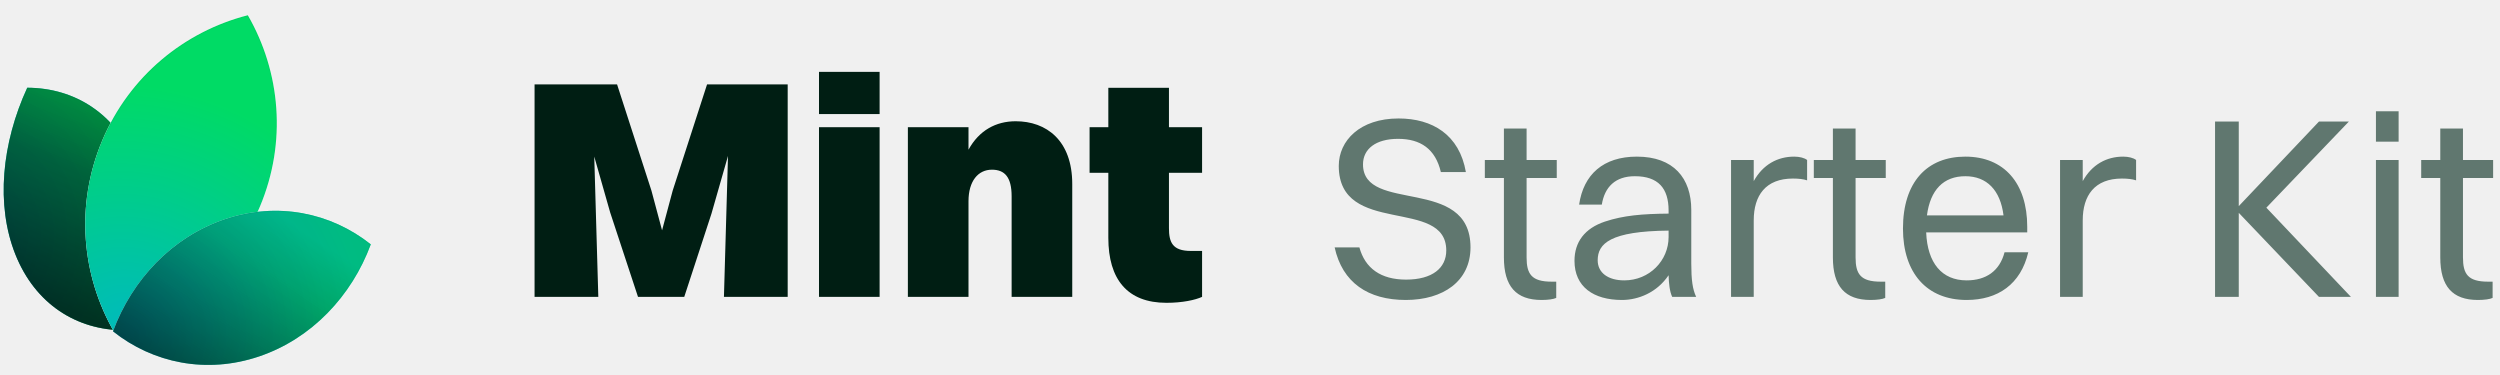
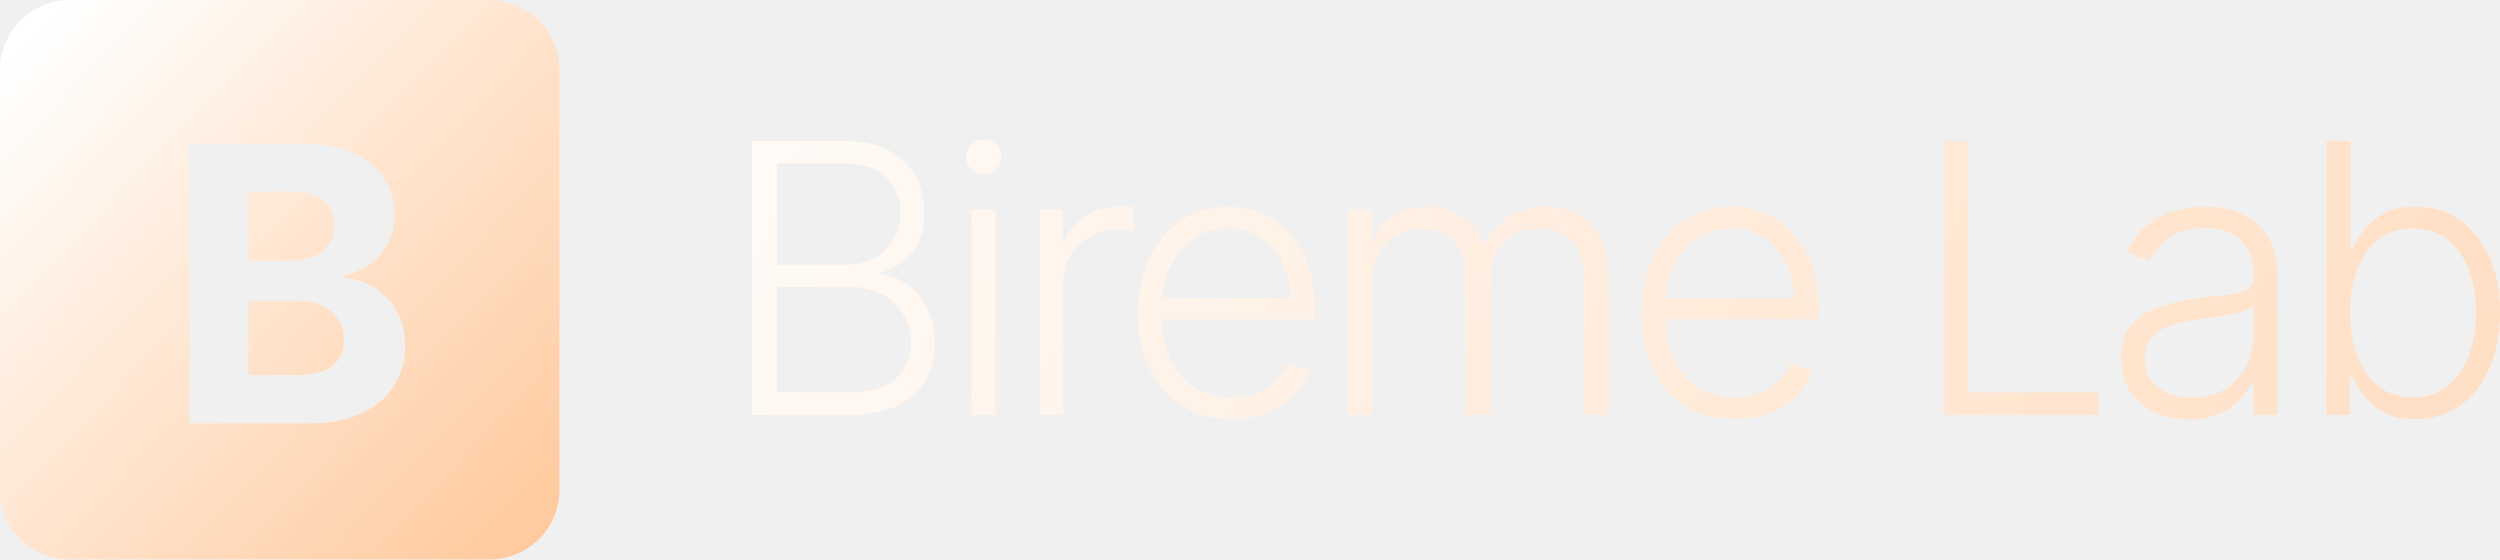
- <svg xmlns="http://www.w3.org/2000/svg" width="160" height="24" viewBox="0 0 160 24" fill="none">
-   <path d="M7.953 21.139C4.896 21.13 2.255 19.458 0.987 16.29C-0.28 13.121 0.109 9.163 1.744 5.615C4.801 5.624 7.442 7.296 8.71 10.465C9.977 13.633 9.588 17.591 7.953 21.139Z" fill="white" />
-   <path d="M7.953 21.139C4.896 21.13 2.255 19.458 0.987 16.29C-0.28 13.121 0.109 9.163 1.744 5.615C4.801 5.624 7.442 7.296 8.71 10.465C9.977 13.633 9.588 17.591 7.953 21.139Z" fill="url(#paint0_radial_115_86)" />
-   <path d="M7.953 21.139C4.896 21.13 2.255 19.458 0.987 16.29C-0.28 13.121 0.109 9.163 1.744 5.615C4.801 5.624 7.442 7.296 8.71 10.465C9.977 13.633 9.588 17.591 7.953 21.139Z" fill="black" fill-opacity="0.5" style="mix-blend-mode:hard-light" />
-   <path d="M7.953 21.139C4.896 21.13 2.255 19.458 0.987 16.29C-0.28 13.121 0.109 9.163 1.744 5.615C4.801 5.624 7.442 7.296 8.71 10.465C9.977 13.633 9.588 17.591 7.953 21.139Z" fill="url(#paint1_linear_115_86)" fill-opacity="0.5" style="mix-blend-mode:hard-light" />
-   <path d="M7.935 21.111C4.897 21.096 2.274 19.431 1.013 16.279C-0.248 13.124 0.136 9.182 1.762 5.643C4.8 5.659 7.423 7.324 8.684 10.476C9.945 13.63 9.561 17.572 7.935 21.111Z" stroke="url(#paint2_linear_115_86)" stroke-opacity="0.05" stroke-width="0.056" />
-   <path d="M7.31 21.257C11.354 20.221 14.884 17.375 16.628 13.236C18.373 9.097 17.945 4.587 15.86 0.976C11.816 2.012 8.287 4.858 6.542 8.998C4.797 13.137 5.225 17.646 7.31 21.257Z" fill="white" />
-   <path d="M7.31 21.257C11.354 20.221 14.884 17.375 16.628 13.236C18.373 9.097 17.945 4.587 15.86 0.976C11.816 2.012 8.287 4.858 6.542 8.998C4.797 13.137 5.225 17.646 7.31 21.257Z" fill="url(#paint3_radial_115_86)" />
-   <path d="M16.602 13.225C14.864 17.349 11.351 20.187 7.324 21.225C5.253 17.624 4.829 13.132 6.568 9.009C8.306 4.885 11.819 2.047 15.846 1.009C17.918 4.61 18.341 9.101 16.602 13.225Z" stroke="url(#paint4_linear_115_86)" stroke-opacity="0.05" stroke-width="0.056" />
-   <path d="M7.234 21.207C9.789 23.237 13.21 23.951 16.577 22.814C19.944 21.677 22.506 18.945 23.73 15.638C21.175 13.608 17.754 12.894 14.387 14.031C11.02 15.168 8.458 17.901 7.234 21.207Z" fill="white" />
-   <path d="M7.234 21.207C9.789 23.237 13.21 23.951 16.577 22.814C19.944 21.677 22.506 18.945 23.73 15.638C21.175 13.608 17.754 12.894 14.387 14.031C11.02 15.168 8.458 17.901 7.234 21.207Z" fill="url(#paint5_radial_115_86)" />
-   <path d="M7.234 21.207C9.789 23.237 13.21 23.951 16.577 22.814C19.944 21.677 22.506 18.945 23.73 15.638C21.175 13.608 17.754 12.894 14.387 14.031C11.02 15.168 8.458 17.901 7.234 21.207Z" fill="black" fill-opacity="0.2" style="mix-blend-mode:hard-light" />
-   <path d="M7.234 21.207C9.789 23.237 13.21 23.951 16.577 22.814C19.944 21.677 22.506 18.945 23.73 15.638C21.175 13.608 17.754 12.894 14.387 14.031C11.02 15.168 8.458 17.901 7.234 21.207Z" fill="url(#paint6_linear_115_86)" fill-opacity="0.5" style="mix-blend-mode:hard-light" />
-   <path d="M16.568 22.787C13.218 23.918 9.814 23.212 7.267 21.198C8.492 17.907 11.044 15.189 14.396 14.058C17.747 12.927 21.15 13.633 23.697 15.648C22.472 18.938 19.92 21.656 16.568 22.787Z" stroke="url(#paint7_linear_115_86)" stroke-opacity="0.05" stroke-width="0.056" />
-   <path d="M34.212 19V5.4H39.492L41.692 12.2L42.372 14.74L43.052 12.2L45.252 5.4H50.412V19H46.332L46.592 9.98L45.532 13.68L43.792 19H40.832L39.052 13.6L38.032 10.02L38.292 19H34.212ZM52.416 7.3V4.6H56.295V7.3H52.416ZM52.416 19V8.14H56.295V19H52.416ZM58.104 19V8.14H61.984V9.58C62.664 8.34 63.744 7.76 65.004 7.76C66.964 7.76 68.624 8.98 68.624 11.78V19H64.744V12.56C64.744 11.34 64.304 10.86 63.484 10.86C62.604 10.86 61.984 11.58 61.984 12.88V19H58.104ZM70.933 15.22V11.06H69.733V8.14H70.933V5.62H74.813V8.14H76.933V11.06H74.813V14.6C74.813 15.5 75.033 16.06 76.213 16.06H76.933V19C76.493 19.2 75.673 19.38 74.653 19.38C72.153 19.38 70.933 17.88 70.933 15.22Z" fill="#001E13" />
-   <path d="M87.232 10.519C87.232 13.687 94.112 11.229 94.112 15.832C94.112 17.994 92.364 19.198 89.971 19.198C87.562 19.198 85.912 18.093 85.417 15.832H87.001C87.364 17.169 88.371 17.895 89.987 17.895C91.671 17.895 92.561 17.152 92.561 16.03C92.561 12.598 85.681 15.155 85.681 10.618C85.681 9.001 87.034 7.582 89.509 7.582C91.671 7.582 93.403 8.621 93.816 11.014H92.215C91.868 9.529 90.912 8.886 89.476 8.886C88.057 8.886 87.232 9.529 87.232 10.519ZM96.25 16.476V11.393H95.029V10.239H96.25V8.226H97.702V10.239H99.632V11.393H97.702V16.476C97.702 17.532 98.015 18.026 99.302 18.026H99.599V19.066C99.434 19.148 99.071 19.198 98.659 19.198C97.025 19.198 96.25 18.323 96.25 16.476ZM102.516 13.093H101.064C101.345 11.162 102.615 10.024 104.76 10.024C107.103 10.024 108.242 11.393 108.242 13.44V16.888C108.242 17.895 108.324 18.521 108.555 19H107.021C106.856 18.654 106.806 18.142 106.79 17.614C106.047 18.72 104.859 19.198 103.803 19.198C101.988 19.198 100.767 18.357 100.767 16.69C100.767 15.486 101.427 14.611 102.714 14.182C103.902 13.786 105.107 13.687 106.79 13.671V13.473C106.79 12.053 106.13 11.278 104.628 11.278C103.374 11.278 102.698 11.971 102.516 13.093ZM102.252 16.657C102.252 17.465 102.929 17.944 103.952 17.944C105.569 17.944 106.79 16.674 106.79 15.172V14.759C103.061 14.793 102.252 15.585 102.252 16.657ZM110.787 19V10.239H112.239V11.591C112.833 10.519 113.774 10.024 114.83 10.024C115.176 10.024 115.49 10.107 115.655 10.239V11.542C115.407 11.46 115.094 11.427 114.747 11.427C112.998 11.427 112.239 12.515 112.239 14.1V19H110.787ZM117.305 16.476V11.393H116.084V10.239H117.305V8.226H118.757V10.239H120.688V11.393H118.757V16.476C118.757 17.532 119.071 18.026 120.358 18.026H120.655V19.066C120.49 19.148 120.127 19.198 119.714 19.198C118.081 19.198 117.305 18.323 117.305 16.476ZM129.809 16.145C129.33 18.192 127.862 19.198 125.865 19.198C123.324 19.198 121.79 17.482 121.79 14.627C121.79 11.658 123.324 10.024 125.783 10.024C128.258 10.024 129.743 11.723 129.743 14.512V14.875H123.275C123.357 16.838 124.281 17.944 125.865 17.944C127.103 17.944 127.977 17.35 128.291 16.145H129.809ZM125.783 11.278C124.38 11.278 123.539 12.152 123.324 13.786H128.225C128.027 12.169 127.152 11.278 125.783 11.278ZM131.843 19V10.239H133.295V11.591C133.889 10.519 134.829 10.024 135.885 10.024C136.232 10.024 136.545 10.107 136.71 10.239V11.542C136.463 11.46 136.149 11.427 135.803 11.427C134.054 11.427 133.295 12.515 133.295 14.1V19H131.843ZM141.763 19V7.78H143.281V13.192L148.413 7.78H150.327L145.047 13.291L150.459 19H148.413L143.281 13.621V19H141.763ZM152.06 9.067V7.12H153.512V9.067H152.06ZM152.06 19V10.239H153.512V19H152.06ZM156.178 16.476V11.393H154.957V10.239H156.178V8.226H157.63V10.239H159.56V11.393H157.63V16.476C157.63 17.532 157.943 18.026 159.23 18.026H159.527V19.066C159.362 19.148 158.999 19.198 158.587 19.198C156.953 19.198 156.178 18.323 156.178 16.476Z" fill="#002719" fill-opacity="0.6" />
+ <svg xmlns="http://www.w3.org/2000/svg" width="143" height="32" fill="none">
+   <path fill="url(#a)" d="M16.969 21.453h-2.758v-4.25h2.836c.542 0 1.008.096 1.399.289.395.192.7.458.914.796.213.339.32.73.32 1.172 0 .604-.216 1.089-.648 1.453-.433.36-1.12.54-2.063.54Z" />
+   <path fill="url(#b)" d="M16.719 14.914h-2.508v-3.961h2.57c.75 0 1.329.177 1.735.53.411.355.617.821.617 1.4 0 .421-.107.783-.32 1.085a2.054 2.054 0 0 1-.86.703c-.359.162-.77.243-1.234.243Z" />
+   <path fill="url(#c)" fill-rule="evenodd" d="M4 0a4 4 0 0 0-4 4v24a4 4 0 0 0 4 4h24a4 4 0 0 0 4-4V4a4 4 0 0 0-4-4H4Zm6.828 8.218v16h6.836c1.198 0 2.206-.192 3.024-.578.818-.385 1.435-.909 1.851-1.57.422-.667.633-1.425.633-2.274 0-.786-.166-1.463-.5-2.031a3.65 3.65 0 0 0-1.305-1.336 3.583 3.583 0 0 0-1.71-.515v-.157a4.227 4.227 0 0 0 1.484-.633 3.237 3.237 0 0 0 1.031-1.156c.25-.474.375-1.023.375-1.648 0-.802-.198-1.51-.594-2.125-.395-.62-.987-1.104-1.773-1.453-.787-.35-1.768-.524-2.945-.524h-6.407Z" clip-rule="evenodd" />
+   <path fill="url(#d)" d="M43 23.732V8.062h5.276c1.018 0 1.866.178 2.543.535.682.357 1.193.844 1.534 1.461.341.618.512 1.319.512 2.105 0 .653-.11 1.211-.329 1.675-.218.465-.516.84-.893 1.125a3.685 3.685 0 0 1-1.26.62v.122c.504.036.993.215 1.466.536.474.316.863.76 1.169 1.332.305.57.458 1.254.458 2.05 0 .79-.176 1.497-.527 2.12-.351.617-.891 1.104-1.619 1.461-.723.352-1.644.528-2.764.528H43Zm1.428-1.285h4.138c1.206 0 2.097-.268 2.672-.804.58-.535.87-1.209.87-2.02 0-.597-.144-1.137-.434-1.622a3.068 3.068 0 0 0-1.214-1.163c-.52-.286-1.13-.429-1.833-.429h-4.2v6.038Zm0-7.308h3.978c.616 0 1.155-.127 1.619-.382a2.77 2.77 0 0 0 1.084-1.056c.26-.45.39-.962.39-1.538 0-.832-.27-1.508-.81-2.028-.54-.526-1.344-.788-2.413-.788h-3.848v5.792Z" />
+   <path fill="url(#e)" d="M55.579 23.732V11.98h1.367v11.753h-1.367Zm.695-13.773c-.28 0-.52-.095-.718-.283a.94.94 0 0 1-.298-.697c0-.27.1-.5.298-.688A.99.99 0 0 1 56.274 8c.28 0 .519.097.717.29a.915.915 0 0 1 .298.69c0 .27-.1.502-.298.696a1.004 1.004 0 0 1-.717.283Z" />
+   <path fill="url(#f)" d="M59.465 23.732V11.98h1.32v1.806h.1c.234-.592.641-1.069 1.222-1.431.585-.367 1.247-.551 1.985-.551a19.162 19.162 0 0 1 .718.023v1.385c-.062-.01-.169-.026-.321-.046a3.757 3.757 0 0 0-.497-.03c-.61 0-1.155.13-1.633.39a2.89 2.89 0 0 0-1.123 1.063 2.94 2.94 0 0 0-.412 1.554v7.59h-1.36Z" />
+   <path fill="url(#g)" d="M70.438 23.977c-1.094 0-2.04-.255-2.84-.765-.8-.515-1.418-1.227-1.855-2.135-.433-.913-.65-1.964-.65-3.153 0-1.183.217-2.234.65-3.152.437-.923 1.04-1.645 1.81-2.166.773-.525 1.666-.788 2.68-.788.635 0 1.249.118 1.84.352.59.23 1.119.584 1.587 1.064.474.474.848 1.074 1.123 1.798.275.72.412 1.571.412 2.556v.673h-9.162V17.06h7.772c0-.755-.152-1.434-.458-2.036a3.567 3.567 0 0 0-1.26-1.438c-.534-.352-1.153-.528-1.855-.528-.743 0-1.397.199-1.962.597a4.099 4.099 0 0 0-1.329 1.576 4.934 4.934 0 0 0-.48 2.143v.719c0 .933.16 1.75.48 2.448.326.694.787 1.232 1.382 1.615.596.383 1.3.574 2.115.574.555 0 1.041-.087 1.459-.26a3.094 3.094 0 0 0 1.718-1.668l1.29.42a3.81 3.81 0 0 1-.878 1.37 4.47 4.47 0 0 1-1.512 1.01c-.6.25-1.293.375-2.077.375Z" />
+   <path fill="url(#h)" d="M77.115 23.732V11.98h1.32v1.806h.123a2.884 2.884 0 0 1 1.168-1.431c.55-.352 1.21-.528 1.978-.528.81 0 1.473.191 1.993.574.524.377.916.898 1.175 1.56h.1a3.261 3.261 0 0 1 1.29-1.553c.6-.387 1.329-.581 2.184-.581 1.089 0 1.95.344 2.58 1.033.632.684.947 1.683.947 3v7.873h-1.359v-7.874c0-.928-.237-1.624-.71-2.088-.473-.465-1.097-.697-1.87-.697-.897 0-1.586.276-2.07.827-.483.55-.725 1.25-.725 2.096v7.736h-1.39v-7.996c0-.796-.221-1.439-.664-1.928-.443-.49-1.066-.735-1.87-.735-.54 0-1.026.133-1.459.398a2.816 2.816 0 0 0-1.015 1.11c-.245.469-.367 1.01-.367 1.622v7.53h-1.36Z" />
+   <path fill="url(#i)" d="M99.238 23.977c-1.094 0-2.041-.255-2.84-.765-.8-.515-1.418-1.227-1.856-2.135-.433-.913-.649-1.964-.649-3.153 0-1.183.216-2.234.65-3.152.437-.923 1.04-1.645 1.809-2.166.773-.525 1.667-.788 2.68-.788.636 0 1.249.118 1.84.352.59.23 1.12.584 1.588 1.064.473.474.847 1.074 1.122 1.798.275.72.413 1.571.413 2.556v.673h-9.163V17.06h7.773c0-.755-.153-1.434-.458-2.036a3.562 3.562 0 0 0-1.26-1.438c-.534-.352-1.153-.528-1.855-.528-.743 0-1.398.199-1.963.597a4.099 4.099 0 0 0-1.328 1.576 4.932 4.932 0 0 0-.481 2.143v.719c0 .933.16 1.75.48 2.448.327.694.787 1.232 1.383 1.615.595.383 1.3.574 2.115.574.555 0 1.041-.087 1.458-.26a3.084 3.084 0 0 0 1.718-1.668l1.291.42a3.814 3.814 0 0 1-.879 1.37 4.473 4.473 0 0 1-1.511 1.01c-.601.25-1.293.375-2.077.375Z" />
+   <path fill="url(#j)" d="M111.169 23.732V8.062h1.428v14.385h7.452v1.285h-8.88Z" />
+   <path fill="url(#k)" d="M125.181 24a4.496 4.496 0 0 1-1.939-.413 3.395 3.395 0 0 1-1.397-1.21c-.346-.53-.519-1.172-.519-1.927 0-.582.109-1.072.328-1.47.219-.398.529-.724.931-.979a5.17 5.17 0 0 1 1.428-.605c.55-.148 1.156-.262 1.817-.344.657-.081 1.212-.153 1.665-.214.458-.061.807-.158 1.046-.29.239-.133.359-.348.359-.644v-.275c0-.801-.239-1.431-.718-1.89-.473-.464-1.155-.696-2.046-.696-.845 0-1.535.186-2.069.558-.53.372-.901.811-1.115 1.316l-1.29-.466c.264-.643.631-1.156 1.099-1.539a4.338 4.338 0 0 1 1.573-.834 6.127 6.127 0 0 1 1.764-.26c.448 0 .913.059 1.397.176a3.98 3.98 0 0 1 1.359.612c.417.286.756.687 1.016 1.202.259.51.389 1.158.389 1.943v7.981H128.9v-1.86h-.084a3.759 3.759 0 0 1-1.932 1.813c-.483.21-1.051.315-1.703.315Zm.184-1.247c.723 0 1.349-.16 1.878-.482a3.307 3.307 0 0 0 1.222-1.278c.29-.536.435-1.125.435-1.768v-1.699c-.102.098-.272.184-.512.26a7 7 0 0 1-.817.207c-.305.056-.61.105-.916.146l-.825.107c-.661.081-1.226.209-1.695.382-.468.174-.827.414-1.076.72-.25.3-.374.688-.374 1.163 0 .714.254 1.267.763 1.66.509.388 1.148.582 1.917.582Z" />
+   <path fill="url(#l)" d="M133.082 23.732V8.062h1.366v6.159h.123c.152-.352.371-.714.656-1.087.29-.372.67-.683 1.138-.933.473-.255 1.069-.383 1.787-.383.962 0 1.807.255 2.534.766.728.505 1.296 1.213 1.703 2.127.407.908.611 1.966.611 3.175 0 1.214-.204 2.278-.611 3.191-.402.913-.967 1.625-1.695 2.135-.723.51-1.563.765-2.52.765-.712 0-1.308-.128-1.786-.383a3.565 3.565 0 0 1-1.145-.94 5.356 5.356 0 0 1-.672-1.103h-.168v2.181h-1.321Zm1.344-5.869c0 .95.14 1.79.419 2.525.286.73.693 1.304 1.222 1.722.535.413 1.181.62 1.94.62.778 0 1.437-.215 1.977-.643.54-.434.949-1.018 1.229-1.752.28-.735.42-1.559.42-2.472 0-.903-.14-1.716-.42-2.44-.275-.725-.682-1.299-1.221-1.722-.54-.429-1.202-.643-1.985-.643-.764 0-1.413.207-1.947.62-.53.408-.935.974-1.215 1.698-.279.72-.419 1.549-.419 2.487Z" />
  <defs>
-     <radialGradient id="paint0_radial_115_86" cx="0" cy="0" r="1" gradientUnits="userSpaceOnUse" gradientTransform="translate(-3.00503 15.023) rotate(-10.029) scale(17.9572 17.784)">
-       <stop stop-color="#00B0BB" />
-       <stop offset="1" stop-color="#00DB65" />
-     </radialGradient>
-     <linearGradient id="paint1_linear_115_86" x1="7.39" y1="4.813" x2="1.63" y2="18.689" gradientUnits="userSpaceOnUse">
-       <stop stop-color="#18E299" />
-       <stop offset="1" />
+     <linearGradient id="a" x1="1.2" x2="32" y1="2.4" y2="32" gradientUnits="userSpaceOnUse">
+       <stop stop-color="#fff" />
+       <stop offset="1" stop-color="#FFC799" />
    </linearGradient>
-     <linearGradient id="paint2_linear_115_86" x1="7.948" y1="8.016" x2="1.761" y2="18.746" gradientUnits="userSpaceOnUse">
-       <stop />
-       <stop offset="1" stop-opacity="0" />
+     <linearGradient id="b" x1="1.2" x2="32" y1="2.4" y2="32" gradientUnits="userSpaceOnUse">
+       <stop stop-color="#fff" />
+       <stop offset="1" stop-color="#FFC799" />
    </linearGradient>
-     <radialGradient id="paint3_radial_115_86" cx="0" cy="0" r="1" gradientUnits="userSpaceOnUse" gradientTransform="translate(8.11404 20.8822) rotate(-75.7542) scale(21.6246 23.7772)">
-       <stop stop-color="#00BBBB" />
-       <stop offset="0.713" stop-color="#00DB65" />
-     </radialGradient>
-     <linearGradient id="paint4_linear_115_86" x1="7.602" y1="5.871" x2="15.556" y2="16.372" gradientUnits="userSpaceOnUse">
-       <stop />
-       <stop offset="1" stop-opacity="0" />
+     <linearGradient id="c" x1="1.2" x2="32" y1="2.4" y2="32" gradientUnits="userSpaceOnUse">
+       <stop stop-color="#fff" />
+       <stop offset="1" stop-color="#FFC799" />
    </linearGradient>
-     <radialGradient id="paint5_radial_115_86" cx="0" cy="0" r="1" gradientUnits="userSpaceOnUse" gradientTransform="translate(7.84537 21.5181) rotate(-20.3525) scale(18.5603 17.32)">
-       <stop stop-color="#00B0BB" />
-       <stop offset="1" stop-color="#00DB65" />
-     </radialGradient>
-     <linearGradient id="paint6_linear_115_86" x1="16.808" y1="13.007" x2="10.041" y2="22.994" gradientUnits="userSpaceOnUse">
-       <stop stop-color="#00B1BC" />
-       <stop offset="1" />
+     <linearGradient id="d" x1="30.5" x2="216.091" y1="-6" y2="62.754" gradientUnits="userSpaceOnUse">
+       <stop stop-color="#fff" />
+       <stop offset="1" stop-color="#FFC799" />
    </linearGradient>
-     <linearGradient id="paint7_linear_115_86" x1="16.808" y1="13.007" x2="14.169" y2="23.841" gradientUnits="userSpaceOnUse">
-       <stop />
-       <stop offset="1" stop-opacity="0" />
+     <linearGradient id="e" x1="30.5" x2="216.091" y1="-6" y2="62.754" gradientUnits="userSpaceOnUse">
+       <stop stop-color="#fff" />
+       <stop offset="1" stop-color="#FFC799" />
+     </linearGradient>
+     <linearGradient id="f" x1="30.5" x2="216.091" y1="-6" y2="62.754" gradientUnits="userSpaceOnUse">
+       <stop stop-color="#fff" />
+       <stop offset="1" stop-color="#FFC799" />
+     </linearGradient>
+     <linearGradient id="g" x1="30.5" x2="216.091" y1="-6" y2="62.754" gradientUnits="userSpaceOnUse">
+       <stop stop-color="#fff" />
+       <stop offset="1" stop-color="#FFC799" />
+     </linearGradient>
+     <linearGradient id="h" x1="30.5" x2="216.091" y1="-6" y2="62.754" gradientUnits="userSpaceOnUse">
+       <stop stop-color="#fff" />
+       <stop offset="1" stop-color="#FFC799" />
+     </linearGradient>
+     <linearGradient id="i" x1="30.5" x2="216.091" y1="-6" y2="62.754" gradientUnits="userSpaceOnUse">
+       <stop stop-color="#fff" />
+       <stop offset="1" stop-color="#FFC799" />
+     </linearGradient>
+     <linearGradient id="j" x1="30.5" x2="216.091" y1="-6" y2="62.754" gradientUnits="userSpaceOnUse">
+       <stop stop-color="#fff" />
+       <stop offset="1" stop-color="#FFC799" />
+     </linearGradient>
+     <linearGradient id="k" x1="30.5" x2="216.091" y1="-6" y2="62.754" gradientUnits="userSpaceOnUse">
+       <stop stop-color="#fff" />
+       <stop offset="1" stop-color="#FFC799" />
+     </linearGradient>
+     <linearGradient id="l" x1="30.5" x2="216.091" y1="-6" y2="62.754" gradientUnits="userSpaceOnUse">
+       <stop stop-color="#fff" />
+       <stop offset="1" stop-color="#FFC799" />
    </linearGradient>
  </defs>
</svg>
